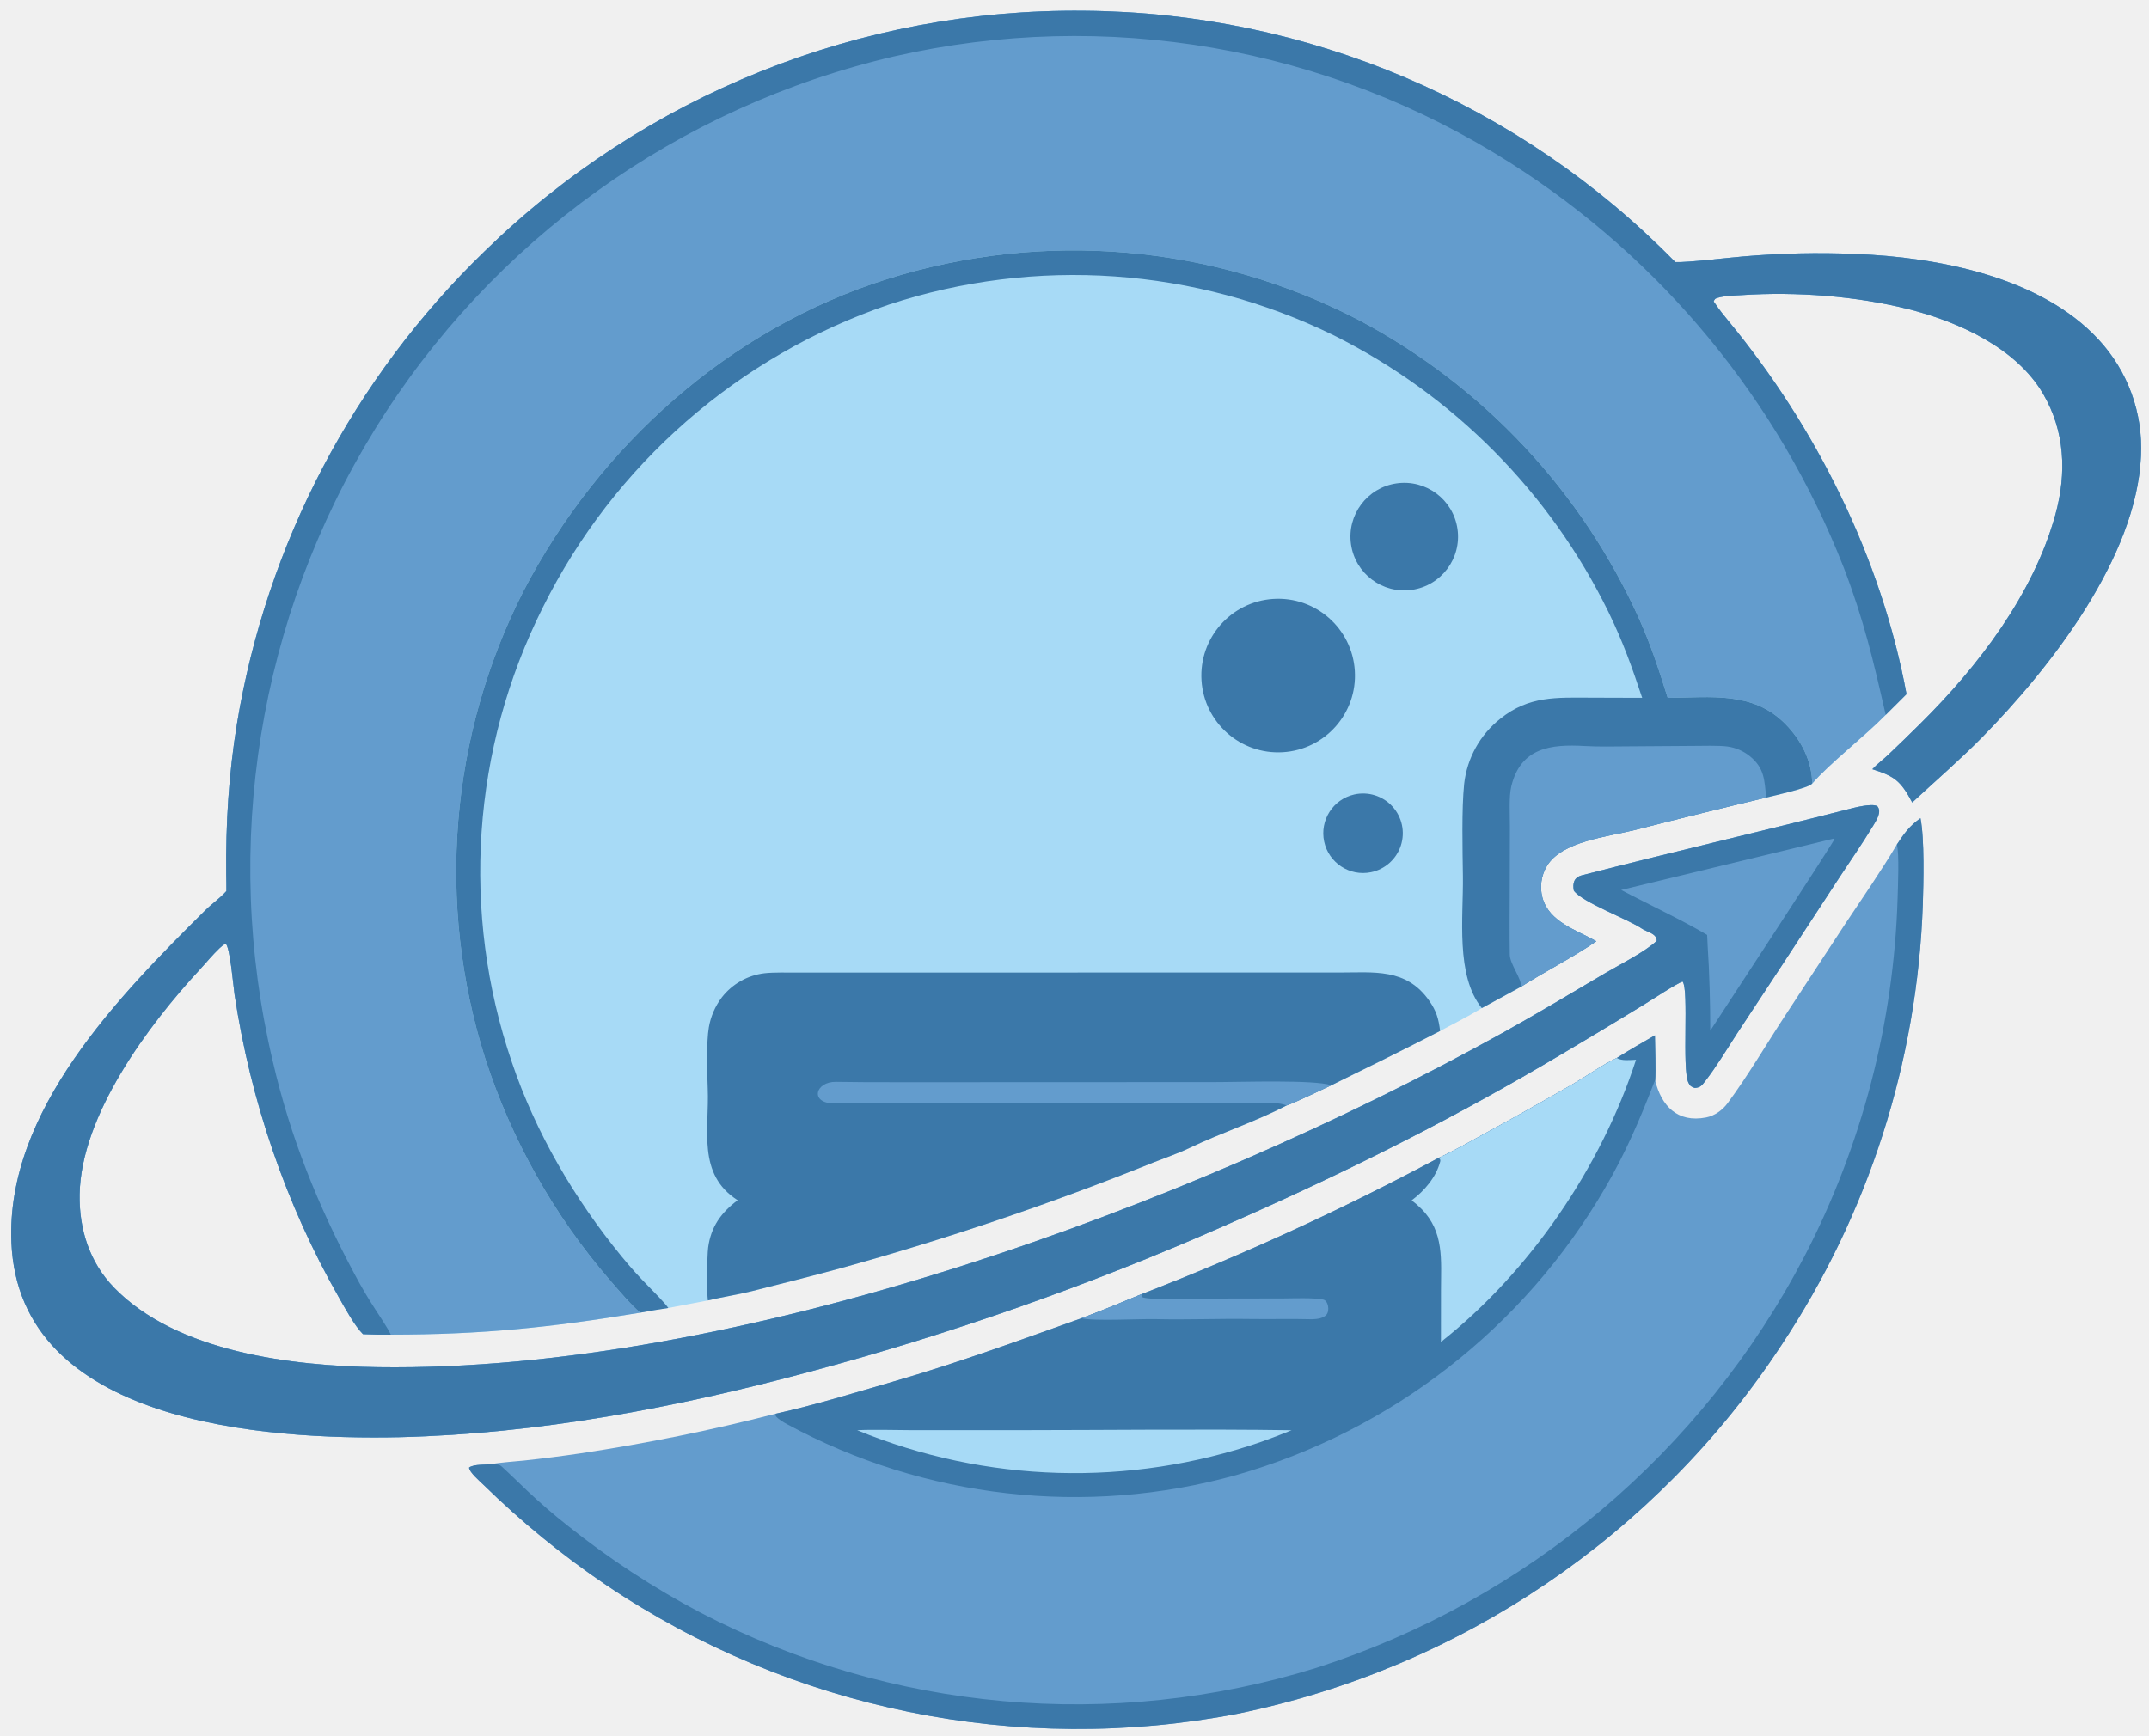
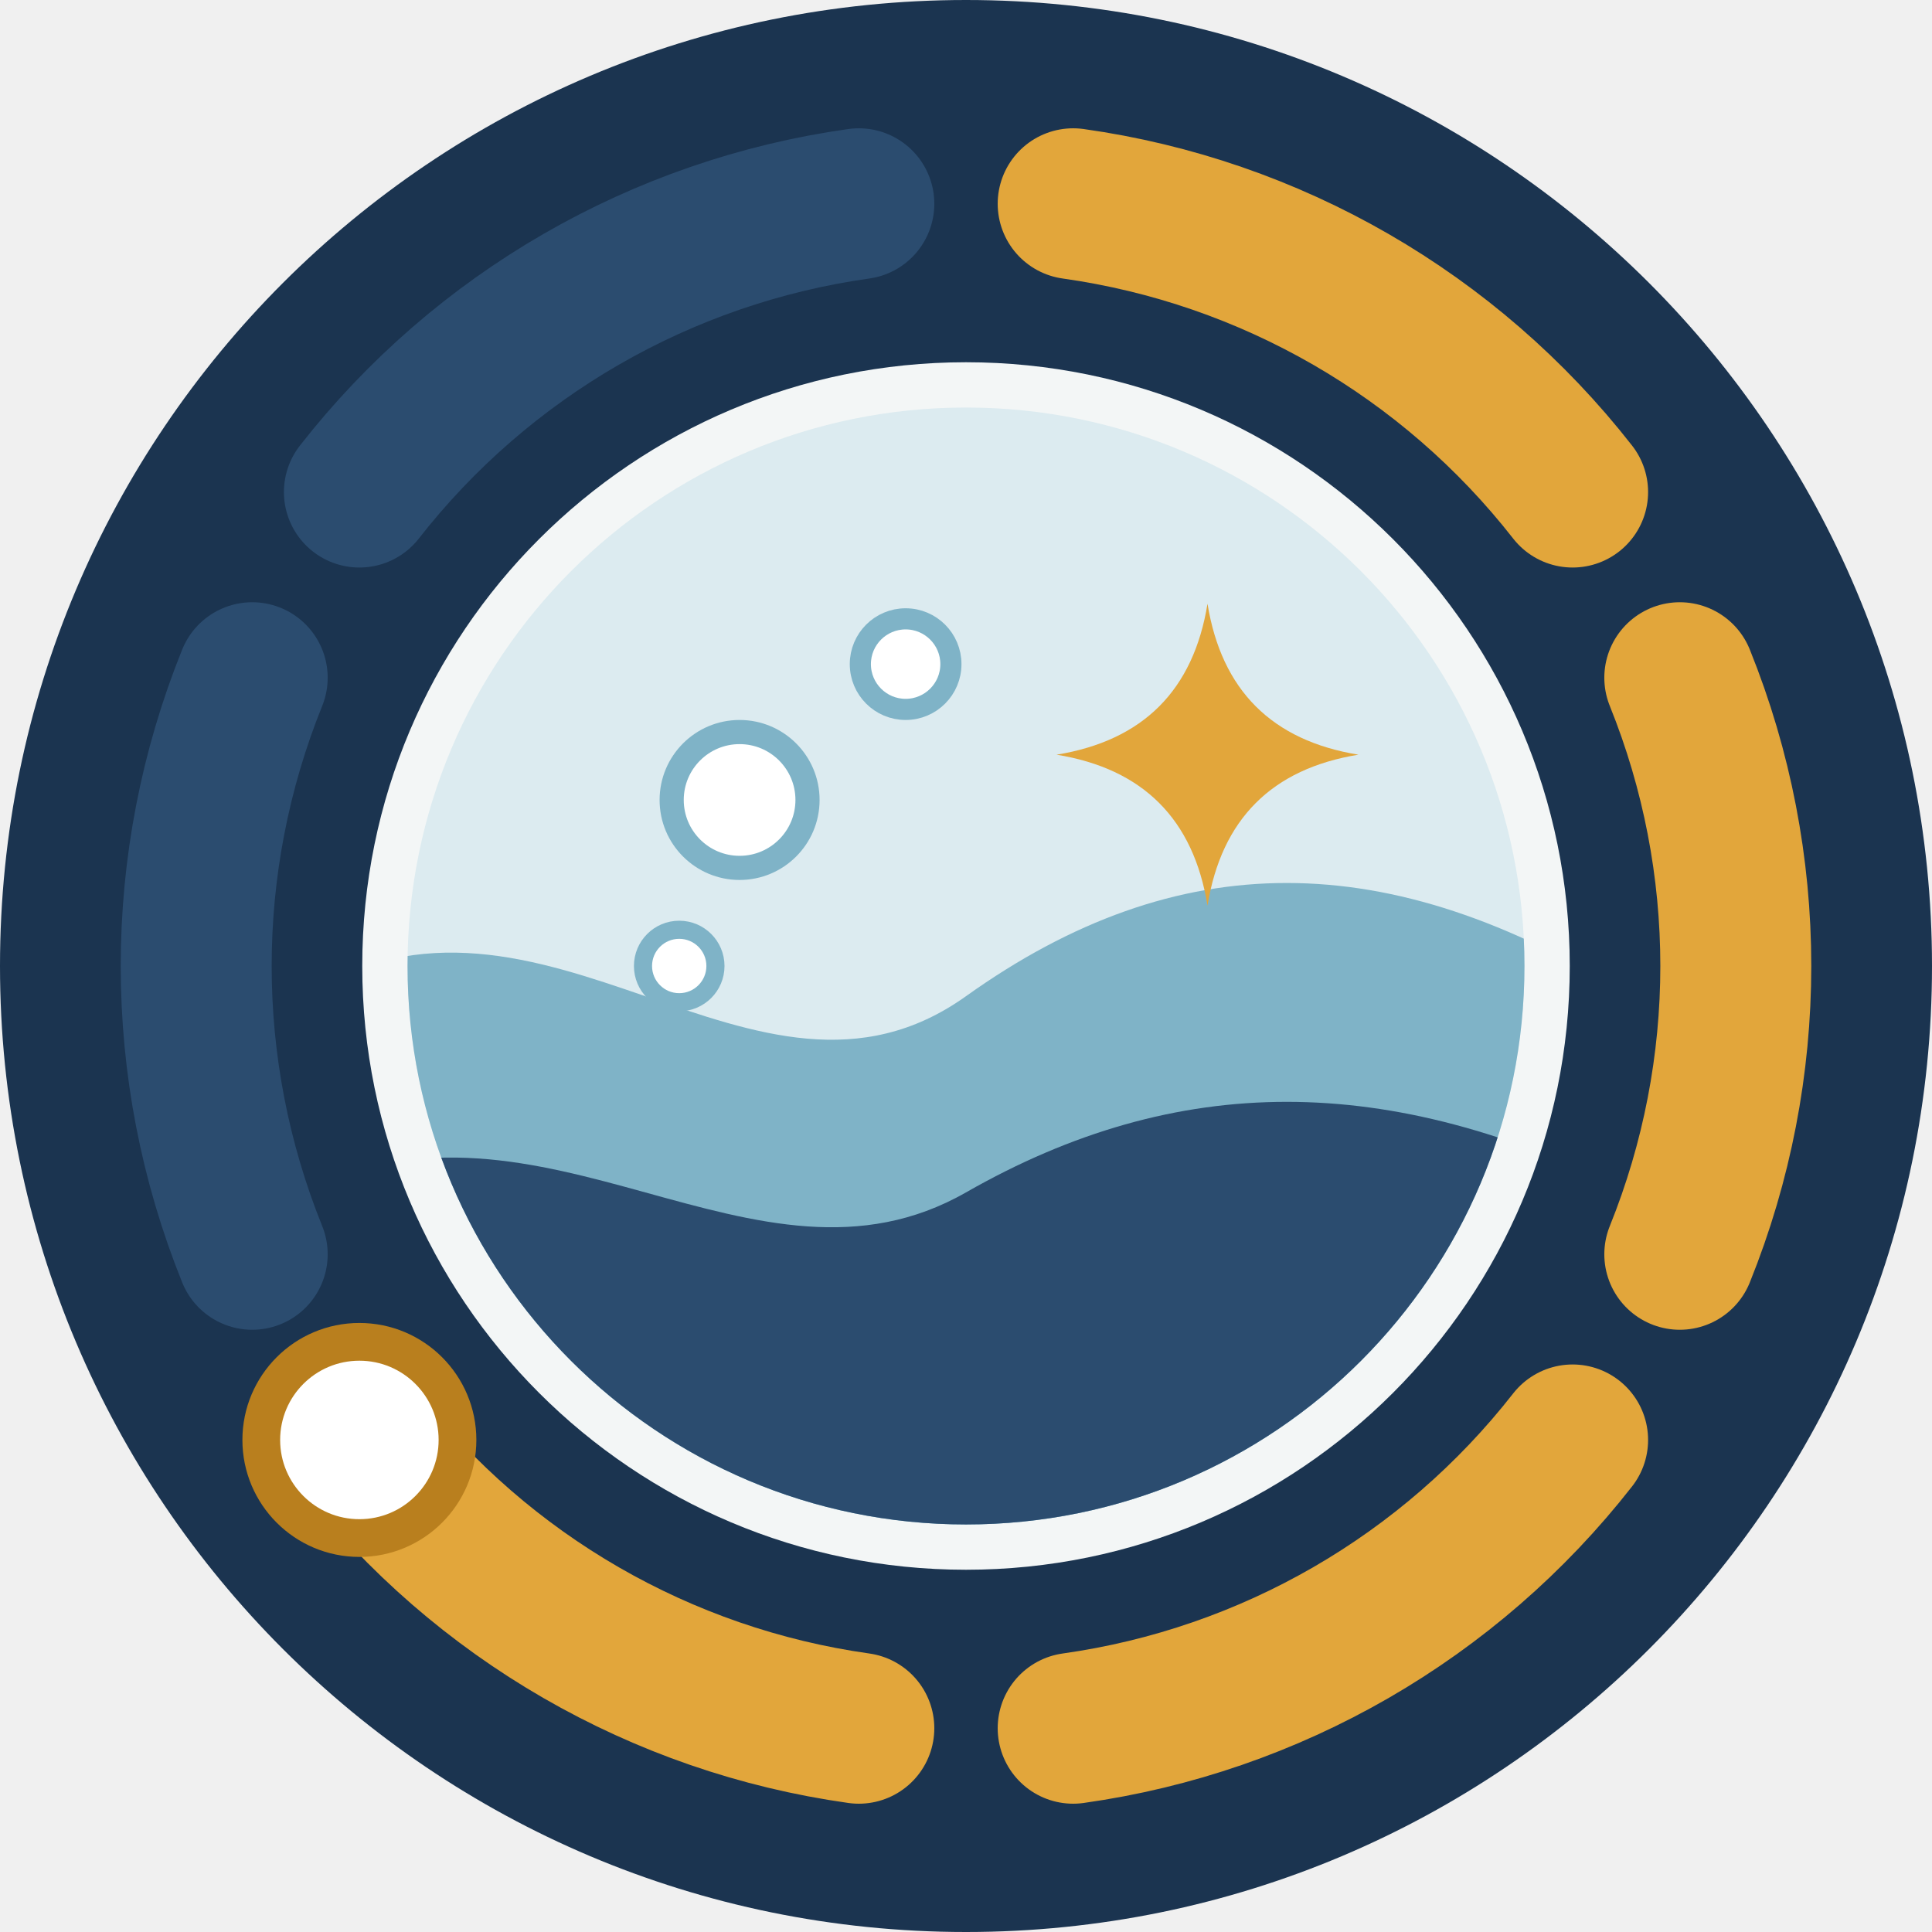
- <svg xmlns="http://www.w3.org/2000/svg" width="1149" height="928" viewBox="0 0 1149 928">
-   <path fill="#A7DAF6" d="M121.055 476.525C121.111 473.725 120.996 470.706 120.964 467.876C120.654 440.542 122.279 414.147 126.695 387.065C142.55 290.876 188.92 202.338 258.957 134.529C344.617 50.785 460.017 4.472 579.801 5.766C698.807 6.677 812.526 55.053 895.72 140.157C902.023 140.469 924.225 137.791 932.149 137.139C952.102 135.407 972.146 134.969 992.155 135.827C1035.87 137.521 1090.97 147.943 1121.99 181.554C1137.67 198.408 1145.86 220.889 1144.7 243.879C1142.35 298.109 1096.44 356.921 1059.85 394.203C1048.39 405.882 1034.46 417.984 1022.4 429.141C1016.22 417.552 1013.02 415.164 1001.09 411.36C1003.62 408.622 1006.93 406.171 1009.67 403.572C1015.34 398.194 1020.96 392.714 1026.51 387.224C1057.56 356.542 1087.22 317.824 1098.96 275.166C1105.04 253.1 1104.09 230.643 1092.38 210.593C1078.06 186.099 1047.2 172.089 1020.64 165.389C992.621 158.321 960.382 155.895 931.442 157.808C927.846 158.046 919.888 158.183 917.023 159.839C916.004 161.39 916.004 160.832 917.26 162.69C919.35 165.783 921.702 168.699 924.078 171.576C970.988 228.389 1005.88 298.411 1019.35 371.209L1008.22 382.303C997.106 393.665 978.063 408.438 968.949 419.03C967.06 421.461 948.6 425.477 944.347 426.514C920.741 432.154 897.178 437.973 873.661 443.972C859.372 447.514 834.897 449.915 827.02 463.215C824.007 468.283 823.163 474.352 824.679 480.049C828.269 493.165 842.905 497.311 853.51 503.383C840.604 512.257 826.334 519.329 813.229 527.703L792.286 539.126C784.474 543.856 777.941 547.102 769.978 551.348C750.18 561.567 731.727 570.601 711.827 580.393C705.62 583.219 693.798 589.071 687.856 591.219C671.044 599.975 652.994 605.756 635.863 613.981C629.869 616.859 622.659 619.305 616.411 621.785C561.852 643.748 506.093 662.602 449.401 678.255C433.852 682.493 417.967 686.464 402.334 690.413C394.693 692.344 386.235 693.598 378.463 695.464L357.317 699.496C352.302 700.231 347.302 701.066 342.319 702C294.409 709.938 257.721 713.723 208.954 713.751C203.994 713.788 199.035 713.701 194.08 713.49C189.463 708.838 184.522 699.668 181.144 693.746C152.759 643.975 133.959 588.515 125.419 531.886C124.789 527.707 122.944 505.686 120.554 504.601C119.344 505.343 118.352 506.16 117.325 507.134C113.545 510.721 110.295 514.768 106.76 518.585C79.348 548.184 43.296 596.412 42.569 638.739C42.249 657.331 47.823 674.978 60.893 688.505C94.432 723.217 156.401 730.524 202.11 731.166C394.616 733.869 635.345 645.629 803.131 552.524C821.66 542.242 839.775 531.334 858.015 520.567C865.595 516.093 879.835 508.923 885.791 503.133C885.864 499.173 880.575 498.473 877.826 496.593C870.377 491.499 845.798 482.523 841.462 476.255C840.8 472.367 841.443 469.23 845.937 468.073C893.068 455.934 940.518 444.93 987.693 432.896C991.228 431.994 1000.8 429.415 1003.75 431.163C1006.28 434.166 1003.25 438.692 1001.41 441.737C995.832 450.973 989.638 459.863 983.713 468.876L951.866 517.586L928.688 552.789C923.195 561.257 917.842 570.259 911.672 578.226C909.832 580.602 909.103 581.546 906.185 581.832C904.365 581.176 903.681 580.964 902.728 578.952C899.178 571.458 903.138 529.234 899.632 524.925C896.74 525.762 883.019 534.781 879.394 536.977C861.225 548.117 842.949 559.082 824.569 569.871C769.159 602.323 712.434 630.287 653.656 655.971C582.297 687.401 508.636 713.319 433.318 733.497C361.587 752.756 288.384 766.721 213.725 768.584C141.389 770.084 10.165 761.446 6.096 664.493C3.142 594.085 63.614 532.629 109.854 486.736C113.309 483.307 117.311 480.607 120.587 477.039L121.055 476.525Z" />
-   <path fill="#639CCD" d="M121.055 476.525C121.111 473.725 120.996 470.706 120.964 467.876C120.654 440.542 122.279 414.147 126.695 387.065C142.55 290.876 188.92 202.338 258.957 134.529C344.617 50.785 460.017 4.472 579.801 5.766C698.807 6.677 812.526 55.053 895.72 140.157C902.023 140.469 924.225 137.791 932.149 137.139C952.102 135.407 972.146 134.969 992.155 135.827C1035.87 137.521 1090.97 147.943 1121.99 181.554C1137.67 198.408 1145.86 220.889 1144.7 243.879C1142.35 298.109 1096.44 356.921 1059.85 394.203C1048.39 405.882 1034.46 417.984 1022.4 429.141C1016.22 417.552 1013.02 415.164 1001.09 411.36C1003.62 408.622 1006.93 406.171 1009.67 403.572C1015.34 398.194 1020.96 392.714 1026.51 387.224C1057.56 356.542 1087.22 317.824 1098.96 275.166C1105.04 253.1 1104.09 230.643 1092.38 210.593C1078.06 186.099 1047.2 172.089 1020.64 165.389C992.621 158.321 960.382 155.895 931.442 157.808C927.846 158.046 919.888 158.183 917.023 159.839C916.004 161.39 916.004 160.832 917.26 162.69C919.35 165.783 921.702 168.699 924.078 171.576C970.988 228.389 1005.88 298.411 1019.35 371.209L1008.22 382.303C997.106 393.665 978.063 408.438 968.949 419.03C968.75 406.886 963.037 395.732 954.561 387.157C937.164 369.556 914.804 373.021 891.673 373.202C887.086 358.609 882.876 345.498 876.607 331.404C845.825 262.768 793.007 206.376 726.533 171.173C648.682 130.733 557.962 122.851 474.303 149.259C389.997 175.795 320.395 238.136 279.868 316.126C240.508 393.464 233.147 483.181 259.373 565.901C273.464 609.66 296.229 650.131 326.307 684.897C330.511 689.73 337.678 698.209 342.319 702C294.409 709.938 257.721 713.723 208.954 713.751C203.994 713.788 199.035 713.701 194.08 713.49C189.463 708.838 184.522 699.668 181.144 693.746C152.759 643.975 133.959 588.515 125.419 531.886C124.789 527.707 122.944 505.686 120.554 504.601C119.344 505.343 118.352 506.16 117.325 507.134C113.545 510.721 110.295 514.768 106.76 518.585C79.348 548.184 43.296 596.412 42.569 638.739C42.249 657.331 47.823 674.978 60.893 688.505C94.432 723.217 156.401 730.524 202.11 731.166C394.616 733.869 635.345 645.629 803.131 552.524C821.66 542.242 839.775 531.334 858.015 520.567C865.595 516.093 879.835 508.923 885.791 503.133C885.864 499.173 880.575 498.473 877.826 496.593C870.377 491.499 845.798 482.523 841.462 476.255C840.8 472.367 841.443 469.23 845.937 468.073C893.068 455.934 940.518 444.93 987.693 432.896C991.228 431.994 1000.8 429.415 1003.75 431.163C1006.28 434.166 1003.25 438.692 1001.41 441.737C995.832 450.973 989.638 459.863 983.713 468.876L951.866 517.586L928.688 552.789C923.195 561.257 917.842 570.259 911.672 578.226C909.832 580.602 909.103 581.546 906.185 581.832C904.365 581.176 903.681 580.964 902.728 578.952C899.178 571.458 903.138 529.234 899.632 524.925C896.74 525.762 883.019 534.781 879.394 536.977C861.225 548.117 842.949 559.082 824.569 569.871C769.159 602.323 712.434 630.287 653.656 655.971C582.297 687.401 508.636 713.319 433.318 733.497C361.587 752.756 288.384 766.721 213.725 768.584C141.389 770.084 10.165 761.446 6.096 664.493C3.142 594.085 63.614 532.629 109.854 486.736C113.309 483.307 117.311 480.607 120.587 477.039L121.055 476.525Z" />
-   <path fill="#3B78A9" d="M121.055 476.525C121.111 473.725 120.996 470.706 120.964 467.876C120.654 440.542 122.279 414.147 126.695 387.065C142.55 290.876 188.92 202.338 258.957 134.529C344.617 50.785 460.017 4.472 579.801 5.766C698.807 6.677 812.526 55.053 895.72 140.157C902.023 140.469 924.225 137.791 932.149 137.139C952.102 135.407 972.146 134.969 992.155 135.827C1035.87 137.521 1090.97 147.943 1121.99 181.554C1137.67 198.408 1145.86 220.889 1144.7 243.879C1142.35 298.109 1096.44 356.921 1059.85 394.203C1048.39 405.882 1034.46 417.984 1022.4 429.141C1016.22 417.552 1013.02 415.164 1001.09 411.36C1003.62 408.622 1006.93 406.171 1009.67 403.572C1015.34 398.194 1020.96 392.714 1026.51 387.224C1057.56 356.542 1087.22 317.824 1098.96 275.166C1105.04 253.1 1104.09 230.643 1092.38 210.593C1078.06 186.099 1047.2 172.089 1020.64 165.389C992.621 158.321 960.382 155.895 931.442 157.808C927.846 158.046 919.888 158.183 917.023 159.839C916.004 161.39 916.004 160.832 917.26 162.69C919.35 165.783 921.702 168.699 924.078 171.576C970.988 228.389 1005.88 298.411 1019.35 371.209L1008.22 382.303C1001.61 353.274 996.534 331.558 985.733 303.4C950.868 214.325 888.575 138.65 807.863 87.32C710.006 24.86 591.184 4.271 478.02 30.166C362.744 56.984 262.914 128.652 200.635 229.301C138.192 330.378 118.496 452.136 145.886 567.746C155.23 608.169 169.975 644.731 189.484 681.215C192.864 687.634 196.537 693.893 200.493 699.973C202.839 703.652 207.23 710.075 208.954 713.751C203.994 713.788 199.035 713.701 194.08 713.49C189.463 708.838 184.522 699.668 181.144 693.746C152.759 643.975 133.959 588.515 125.419 531.886C124.789 527.707 122.944 505.686 120.554 504.601C119.344 505.343 118.352 506.16 117.325 507.134C113.545 510.721 110.295 514.768 106.76 518.585C79.348 548.184 43.296 596.412 42.569 638.739C42.249 657.331 47.823 674.978 60.893 688.505C94.432 723.217 156.401 730.524 202.11 731.166C394.616 733.869 635.345 645.629 803.131 552.524C821.66 542.242 839.775 531.334 858.015 520.567C865.595 516.093 879.835 508.923 885.791 503.133C885.864 499.173 880.575 498.473 877.826 496.593C870.377 491.499 845.798 482.523 841.462 476.255C840.8 472.367 841.443 469.23 845.937 468.073C893.068 455.934 940.518 444.93 987.693 432.896C991.228 431.994 1000.8 429.415 1003.75 431.163C1006.28 434.166 1003.25 438.692 1001.41 441.737C995.832 450.973 989.638 459.863 983.713 468.876L951.866 517.586L928.688 552.789C923.195 561.257 917.842 570.259 911.672 578.226C909.832 580.602 909.103 581.546 906.185 581.832C904.365 581.176 903.681 580.964 902.728 578.952C899.178 571.458 903.138 529.234 899.632 524.925C896.74 525.762 883.019 534.781 879.394 536.977C861.225 548.117 842.949 559.082 824.569 569.871C769.159 602.323 712.434 630.287 653.656 655.971C582.297 687.401 508.636 713.319 433.318 733.497C361.587 752.756 288.384 766.721 213.725 768.584C141.389 770.084 10.165 761.446 6.096 664.493C3.142 594.085 63.614 532.629 109.854 486.736C113.309 483.307 117.311 480.607 120.587 477.039L121.055 476.525Z" />
-   <path fill="#639CCD" d="M980.562 448.442L980.857 448.681C980.818 449.842 920.769 541.501 914.42 551.215C914.421 536.829 914 520.033 913.02 505.656L912.754 499.995C899.962 492.322 880.571 483.259 866.784 475.938L980.562 448.442Z" />
-   <path fill="#3B78A9" d="M394.399 641.874C372.571 627.936 379.296 604.18 378.4 582.073C378.055 573.564 377.659 557.026 378.999 549.403C379.991 543.587 382.368 538.095 385.93 533.392C391.502 526.216 399.714 521.568 408.735 520.485C413.275 519.936 421.339 520.119 426.151 520.114L456.004 520.107L555.036 520.1L677.192 520.091L715.728 520.099C734.559 520.113 751.884 517.597 764.151 535.174C767.963 540.637 769.2 544.827 769.978 551.348C750.18 561.567 731.727 570.601 711.827 580.393C705.62 583.219 693.798 589.071 687.856 591.219C671.044 599.975 652.994 605.756 635.863 613.981C629.869 616.859 622.659 619.305 616.411 621.785C561.852 643.748 506.093 662.602 449.401 678.255C433.852 682.493 417.967 686.464 402.334 690.413C394.693 692.344 386.235 693.598 378.463 695.464C377.865 690.962 378.022 671.67 378.627 667.159C380.119 656.016 385.585 648.455 394.399 641.874Z" />
-   <path fill="#639CCD" d="M687.856 591.219C683.508 588.97 669.32 589.918 663.691 589.967L630.044 590.035L501.394 590.065L464.353 589.988C458.249 590.003 452.026 590.204 445.92 590.118C432.712 589.932 435.941 578.359 446.991 578.556C457.281 578.739 467.662 578.757 477.966 578.747L559.276 578.74L651.967 578.681C663.058 578.682 702.712 577.32 711.827 580.393C705.62 583.219 693.798 589.071 687.856 591.219Z" />
-   <path fill="#3B78A9" d="M342.319 702C337.678 698.209 330.511 689.73 326.307 684.897C296.229 650.131 273.464 609.66 259.373 565.901C233.147 483.181 240.508 393.464 279.868 316.126C320.395 238.136 389.997 175.795 474.303 149.259C557.962 122.851 648.682 130.733 726.533 171.173C793.007 206.376 845.825 262.768 876.607 331.404C882.876 345.498 887.086 358.609 891.673 373.202C914.804 373.021 937.164 369.556 954.561 387.157C963.037 395.732 968.75 406.886 968.949 419.03C967.06 421.461 948.6 425.477 944.347 426.514C920.741 432.154 897.178 437.973 873.661 443.972C859.372 447.514 834.897 449.915 827.02 463.215C824.007 468.283 823.163 474.352 824.679 480.049C828.269 493.165 842.905 497.311 853.51 503.383C840.604 512.257 826.334 519.329 813.229 527.703L792.286 539.126C778.142 521.648 782.465 490.395 782.169 468.563C781.979 454.541 781.444 432.668 782.837 419.217C784.361 405.49 791.316 392.944 802.151 384.38C817.446 372.045 832.309 373.057 850.479 373.097L878.015 373.18C872.498 356.546 867.844 343.496 860.08 327.467C828.753 263.351 777.19 211.332 713.352 179.446C639.209 143.034 553.76 137.087 475.287 162.875C394.698 190.315 328.212 248.483 290.306 324.715C252.324 400.317 246.334 488.018 273.683 568.083C286.345 605.748 307.318 641.434 332.489 672.107C337.295 677.965 341.528 682.675 346.855 688.059C348.961 690.187 355.818 697.147 357.317 699.496C352.302 700.231 347.302 701.066 342.319 702Z" />
-   <path fill="#639CCD" d="M813.229 527.703C813.638 523.301 807.315 515.781 807.227 510.465C807.037 499.017 807.179 487.041 807.203 475.635L807.291 442.125C807.313 435.847 806.687 426.086 808.045 420.489C813.051 399.865 829.106 397.882 847.335 398.962C854.524 399.388 863.475 399.181 870.352 399.137L904.881 398.898C909.549 398.874 919.473 398.598 923.715 399.239C928.072 399.856 932.18 401.645 935.6 404.415C943.582 410.881 943.327 417.416 944.347 426.514C920.741 432.154 897.178 437.973 873.661 443.972C859.372 447.514 834.897 449.915 827.02 463.215C824.007 468.283 823.163 474.352 824.679 480.049C828.269 493.165 842.905 497.311 853.51 503.383C840.604 512.257 826.334 519.329 813.229 527.703Z" />
-   <path fill="#3B78A9" d="M680.705 320.304C703.379 318.82 722.947 336.031 724.371 358.709C725.795 381.388 708.533 400.912 685.852 402.275C663.256 403.634 643.822 386.449 642.404 363.856C640.985 341.263 658.117 321.783 680.705 320.304Z" />
-   <path fill="#3B78A9" d="M746.701 258.505C762.436 256.239 777.025 267.166 779.276 282.903C781.527 298.641 770.585 313.22 754.847 315.455C739.13 317.688 724.576 306.764 722.329 291.049C720.081 275.334 730.989 260.769 746.701 258.505Z" />
-   <path fill="#3B78A9" d="M724.066 424.882C731.53 423.189 739.327 425.638 744.483 431.295C749.638 436.951 751.355 444.943 748.978 452.218C746.602 459.493 740.498 464.93 732.998 466.452C721.584 468.768 710.431 461.469 707.985 450.082C705.538 438.695 712.708 427.459 724.066 424.882Z" />
-   <path fill="#639CCD" d="M1026.82 437.547C1029.03 448.715 1028.43 472.12 1028.07 483.634C1025.15 567.684 998.984 649.279 952.481 719.352C885.586 821.172 780.869 892.129 661.511 916.517C544.36 939.029 423.062 914.278 324.095 847.666C300.672 831.798 278.721 813.858 258.507 794.062C256.494 792.092 250.892 787.327 250.811 784.849C253.451 782.785 260.434 783.529 263.591 782.881C265.843 782.263 277.417 781.368 280.304 781.065C290.401 779.977 300.477 778.69 310.524 777.204C345.573 771.934 380.328 764.874 414.655 756.05C435.957 751.371 456.946 744.815 477.883 738.766C511.916 728.932 544.949 716.827 578.29 704.949C588.861 701.023 599.945 696.422 610.373 692.09C664.731 671.073 717.748 646.742 769.126 619.233C776.496 615.956 787.519 609.67 794.646 605.78C810.198 597.28 825.648 588.597 840.995 579.732C848.355 575.441 856.948 569.311 864.42 565.783C871.007 561.599 878.068 557.61 884.831 553.671C884.895 559.951 885.381 572.072 884.968 577.886C888.27 591.202 896.695 600.642 912.242 597.587C916.787 596.694 920.947 593.697 923.733 589.924C934.877 574.837 944.382 558.437 954.691 542.763L986.506 494.191C995.223 481.068 1006.29 465.065 1014.17 451.664C1018.17 445.648 1020.93 441.72 1026.82 437.547Z" />
-   <path fill="#3B78A9" d="M864.42 565.783C871.007 561.599 878.068 557.61 884.831 553.671C884.895 559.951 885.381 572.072 884.968 577.886C884.815 578.133 884.661 578.379 884.508 578.625C876.869 598.556 869.036 616.792 858.174 635.347C814.744 710.114 744.034 765.142 660.893 788.875C580.825 811.182 494.278 801.511 420.806 761.636C418.79 760.542 416.343 759.141 414.856 757.407L414.655 756.05C435.957 751.371 456.946 744.815 477.883 738.766C511.916 728.932 544.949 716.827 578.29 704.949C588.861 701.023 599.945 696.422 610.373 692.09C664.731 671.073 717.748 646.742 769.126 619.233C776.496 615.956 787.519 609.67 794.646 605.78C810.198 597.28 825.648 588.597 840.995 579.732C848.355 575.441 856.948 569.311 864.42 565.783Z" />
-   <path fill="#A7DAF6" d="M769.126 619.233C776.496 615.956 787.519 609.67 794.646 605.78C810.198 597.28 825.648 588.597 840.995 579.732C848.355 575.441 856.948 569.311 864.42 565.783C867.034 567.457 871.524 566.879 874.738 566.741C856.052 624.227 817.962 680.067 770.426 717.648L770.45 690.024C770.448 673.984 772.274 658.906 760.04 646.542C758.401 644.882 756.642 643.344 754.778 641.94C761.62 636.808 767.858 629.564 770.049 621.124C770.277 620.246 769.867 619.685 769.126 619.233Z" />
-   <path fill="#639CCD" d="M610.373 692.09L610.554 693.605C613.028 695.249 632.078 694.48 636.418 694.475L686.063 694.387C691.433 694.369 702.107 693.904 707.465 694.992C710.155 695.538 711.098 700.941 709.176 703.125C707.498 705.03 704.234 705.423 701.613 705.524C690.481 705.223 679.214 705.546 668.118 705.38C651.614 705.135 634.239 705.872 617.854 705.457C609.799 705.253 583.847 706.644 578.29 704.949C588.861 701.023 599.945 696.422 610.373 692.09Z" />
-   <path fill="#A7DAF6" d="M458.308 764.871C466.599 764.412 478.466 764.83 487.056 764.836L543.514 764.842C591.998 764.825 642.232 764.169 690.565 764.875C685.169 767.089 679.718 769.169 674.218 771.111C603.884 795.356 527.125 793.138 458.308 764.871Z" />
-   <path fill="#3B78A9" d="M1026.82 437.547C1029.03 448.715 1028.43 472.12 1028.07 483.634C1025.15 567.684 998.984 649.279 952.481 719.352C885.586 821.172 780.869 892.129 661.511 916.517C544.36 939.029 423.062 914.278 324.095 847.666C300.672 831.798 278.721 813.858 258.507 794.062C256.494 792.092 250.892 787.327 250.811 784.849C253.451 782.785 260.434 783.529 263.591 782.881L264.368 782.997C266.247 783.309 266.909 783.057 268.436 784.451C273.013 788.63 277.407 793.007 281.918 797.264C288.817 803.786 296.007 809.993 303.467 815.865C325.679 833.638 349.533 849.258 374.705 862.512C476.228 915.27 594.461 925.856 703.741 891.973C816.361 855.811 910.177 776.692 964.83 671.786C995.548 612.468 1012.55 547.008 1014.59 480.238C1014.73 474.762 1015.58 456.144 1014.17 451.664C1018.17 445.648 1020.93 441.72 1026.82 437.547Z" />
+ <svg xmlns="http://www.w3.org/2000/svg" viewBox="0 0 128 128" role="img" aria-labelledby="t">
+   <defs>
+     <clipPath id="glass">
+       <circle cx="64" cy="64" r="37" />
+     </clipPath>
+   </defs>
+   <circle cx="64" cy="64" r="64" fill="#1B3450" />
+   <path d="M71.10 13.50A51 51 0 0 1 104.19 32.60" fill="none" stroke="#E2A63B" stroke-width="10" stroke-linecap="round" />
+   <path d="M111.29 44.90A51 51 0 0 1 111.29 83.10" fill="none" stroke="#E2A63B" stroke-width="10" stroke-linecap="round" />
+   <path d="M104.19 95.40A51 51 0 0 1 71.10 114.50" fill="none" stroke="#E2A63B" stroke-width="10" stroke-linecap="round" />
+   <path d="M56.90 114.50A51 51 0 0 1 23.81 95.40" fill="none" stroke="#E2A63B" stroke-width="10" stroke-linecap="round" />
+   <path d="M16.71 83.10A51 51 0 0 1 16.71 44.90" fill="none" stroke="#2B4C6F" stroke-width="10" stroke-linecap="round" />
+   <path d="M23.81 32.60A51 51 0 0 1 56.90 13.50" fill="none" stroke="#2B4C6F" stroke-width="10" stroke-linecap="round" />
+   <circle cx="23.81" cy="95.40" r="6.5" fill="#fff" stroke="#B97F1E" stroke-width="2.5" />
+   <circle cx="64" cy="64" r="40" fill="#F3F6F6" />
+   <circle cx="64" cy="64" r="37" fill="#DCEBF0" />
+   <g clip-path="url(#glass)">
+     <path d="M20 66C36 56 50 76 64 66S92 56 108 66V110H20Z" fill="#7FB3C7" />
+     <path d="M20 79C36 71 50 87 64 79S92 71 108 79V110H20Z" fill="#2B4C6F" />
+   </g>
+   <circle cx="49" cy="53" r="4.5" fill="#fff" stroke="#7FB3C7" stroke-width="1.6" />
+   <circle cx="60" cy="44" r="3" fill="#fff" stroke="#7FB3C7" stroke-width="1.4" />
+   <circle cx="45" cy="64" r="2.4" fill="#fff" stroke="#7FB3C7" stroke-width="1.2" />
+   <path d="M80 40Q81.4 48.6 90 50Q81.4 51.4 80 60Q78.6 51.4 70 50Q78.6 48.6 80 40Z" fill="#E2A63B" />
</svg>
